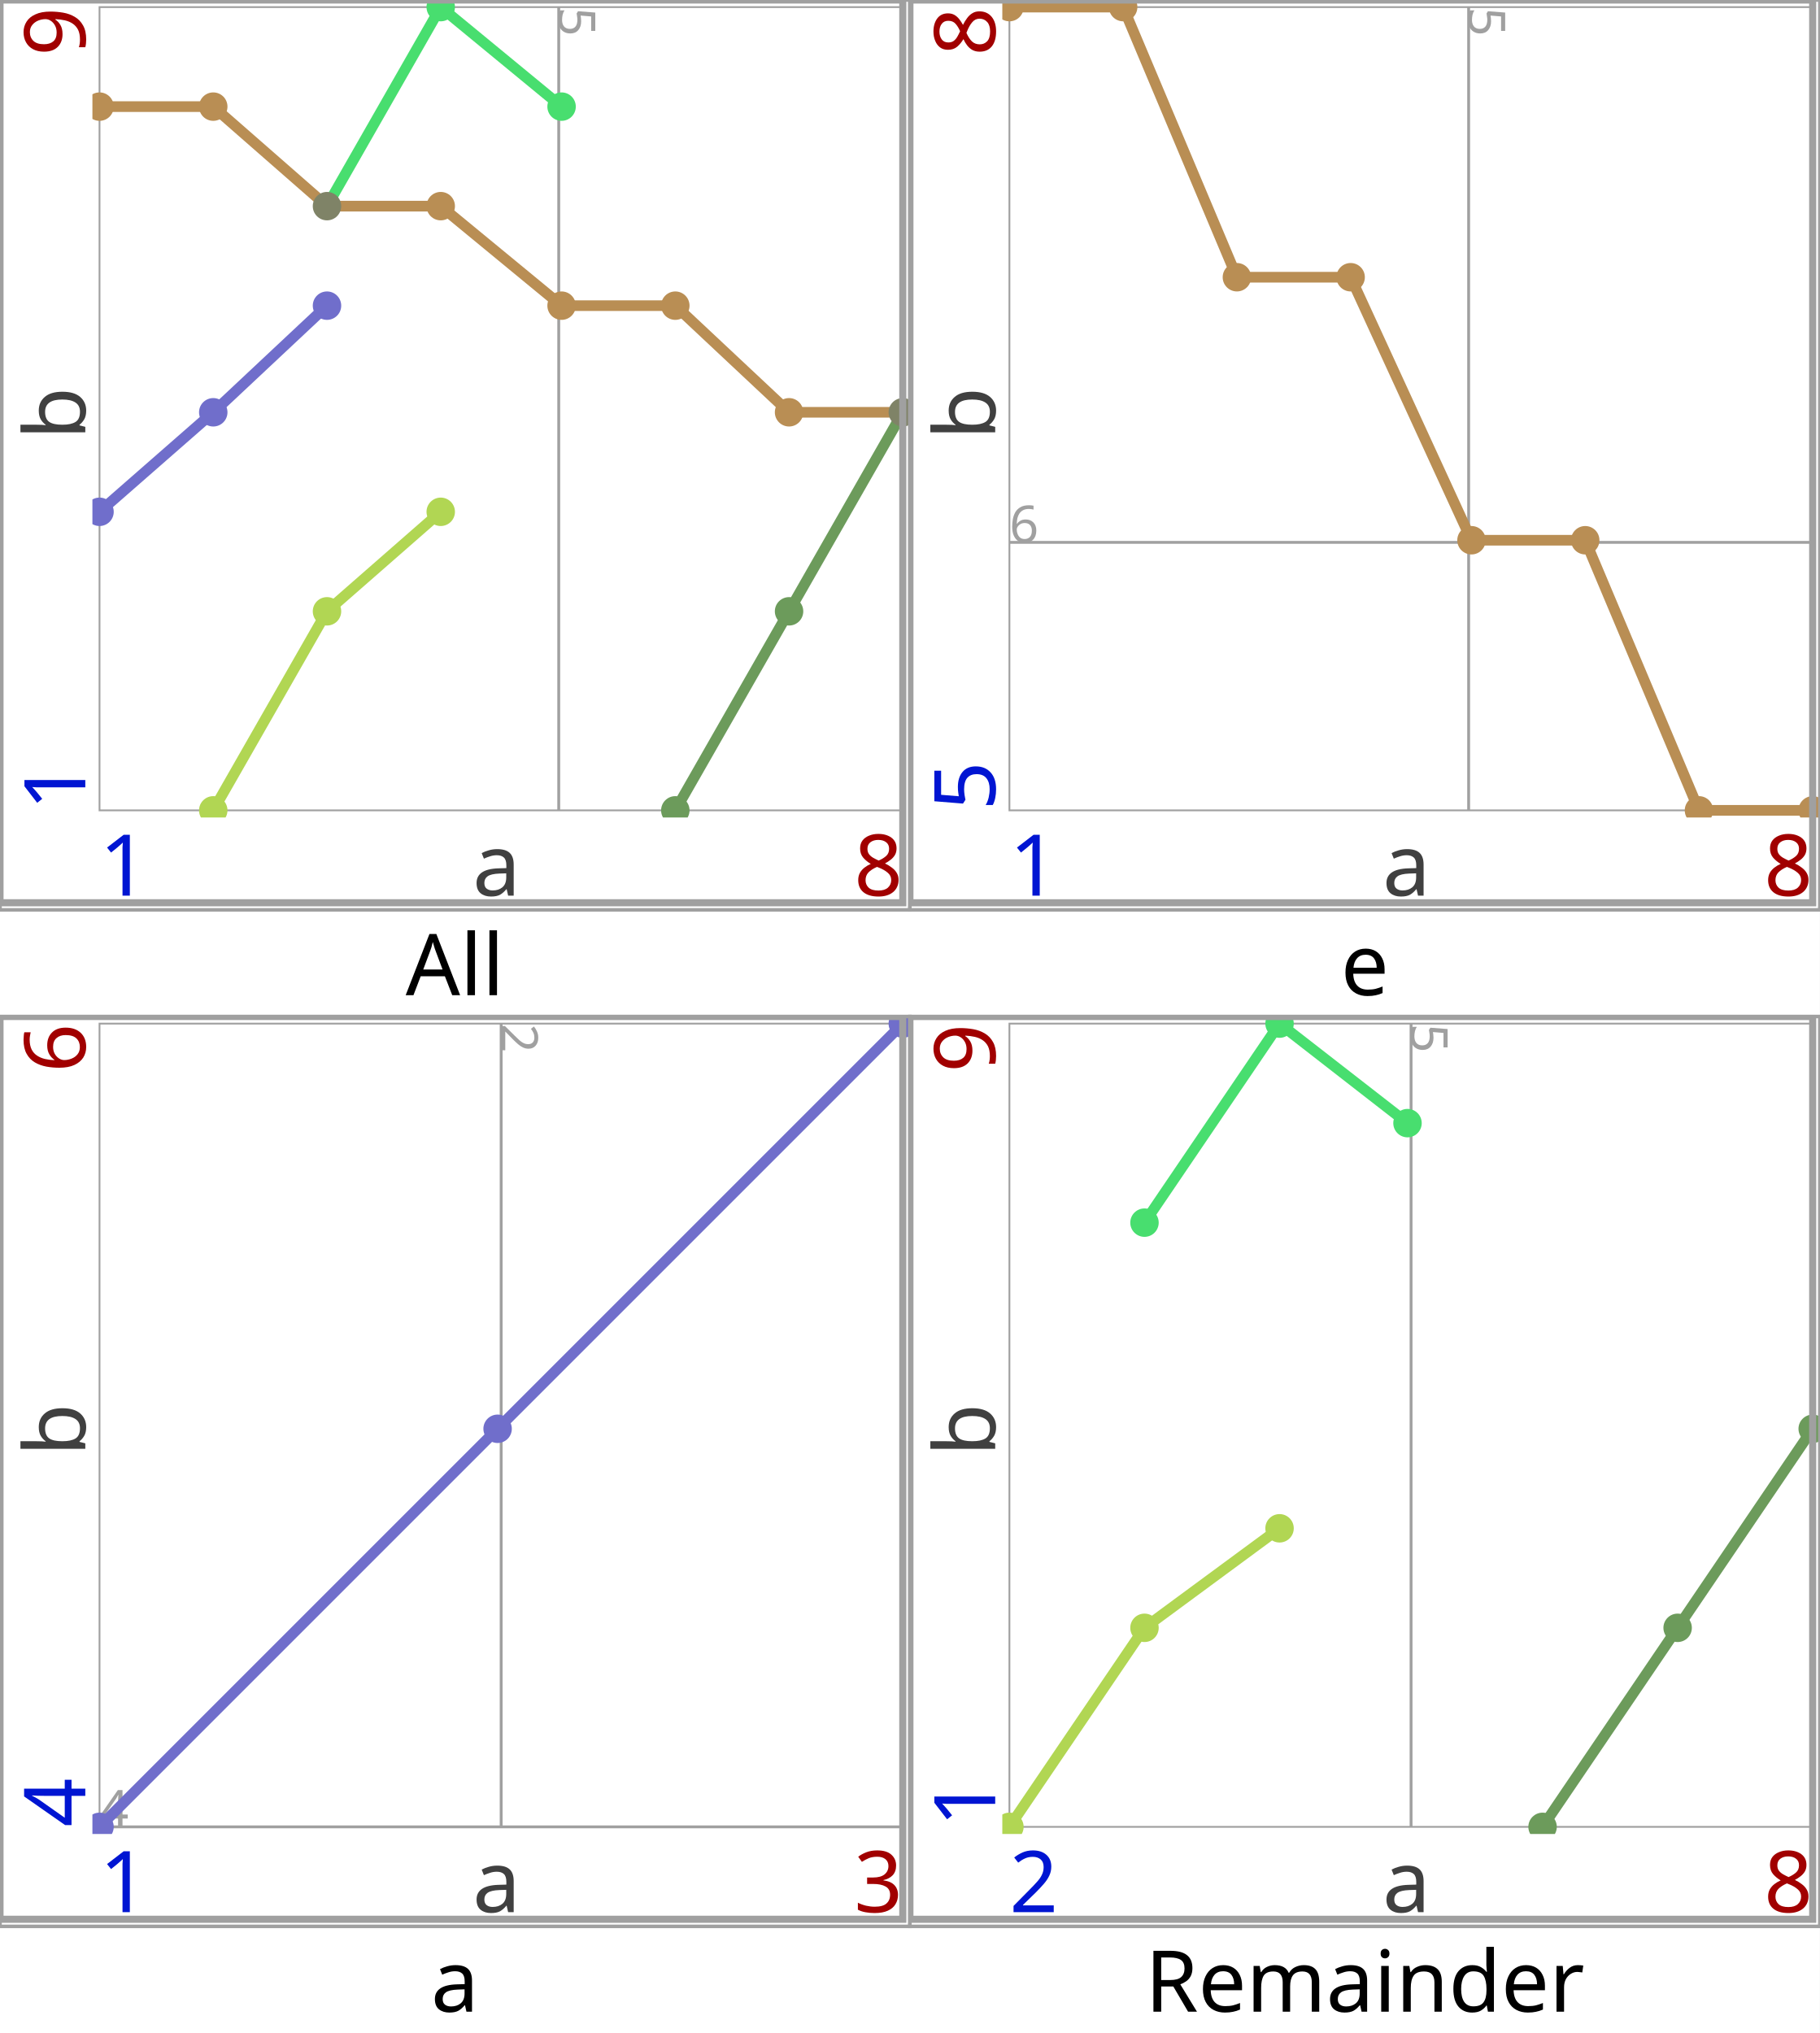
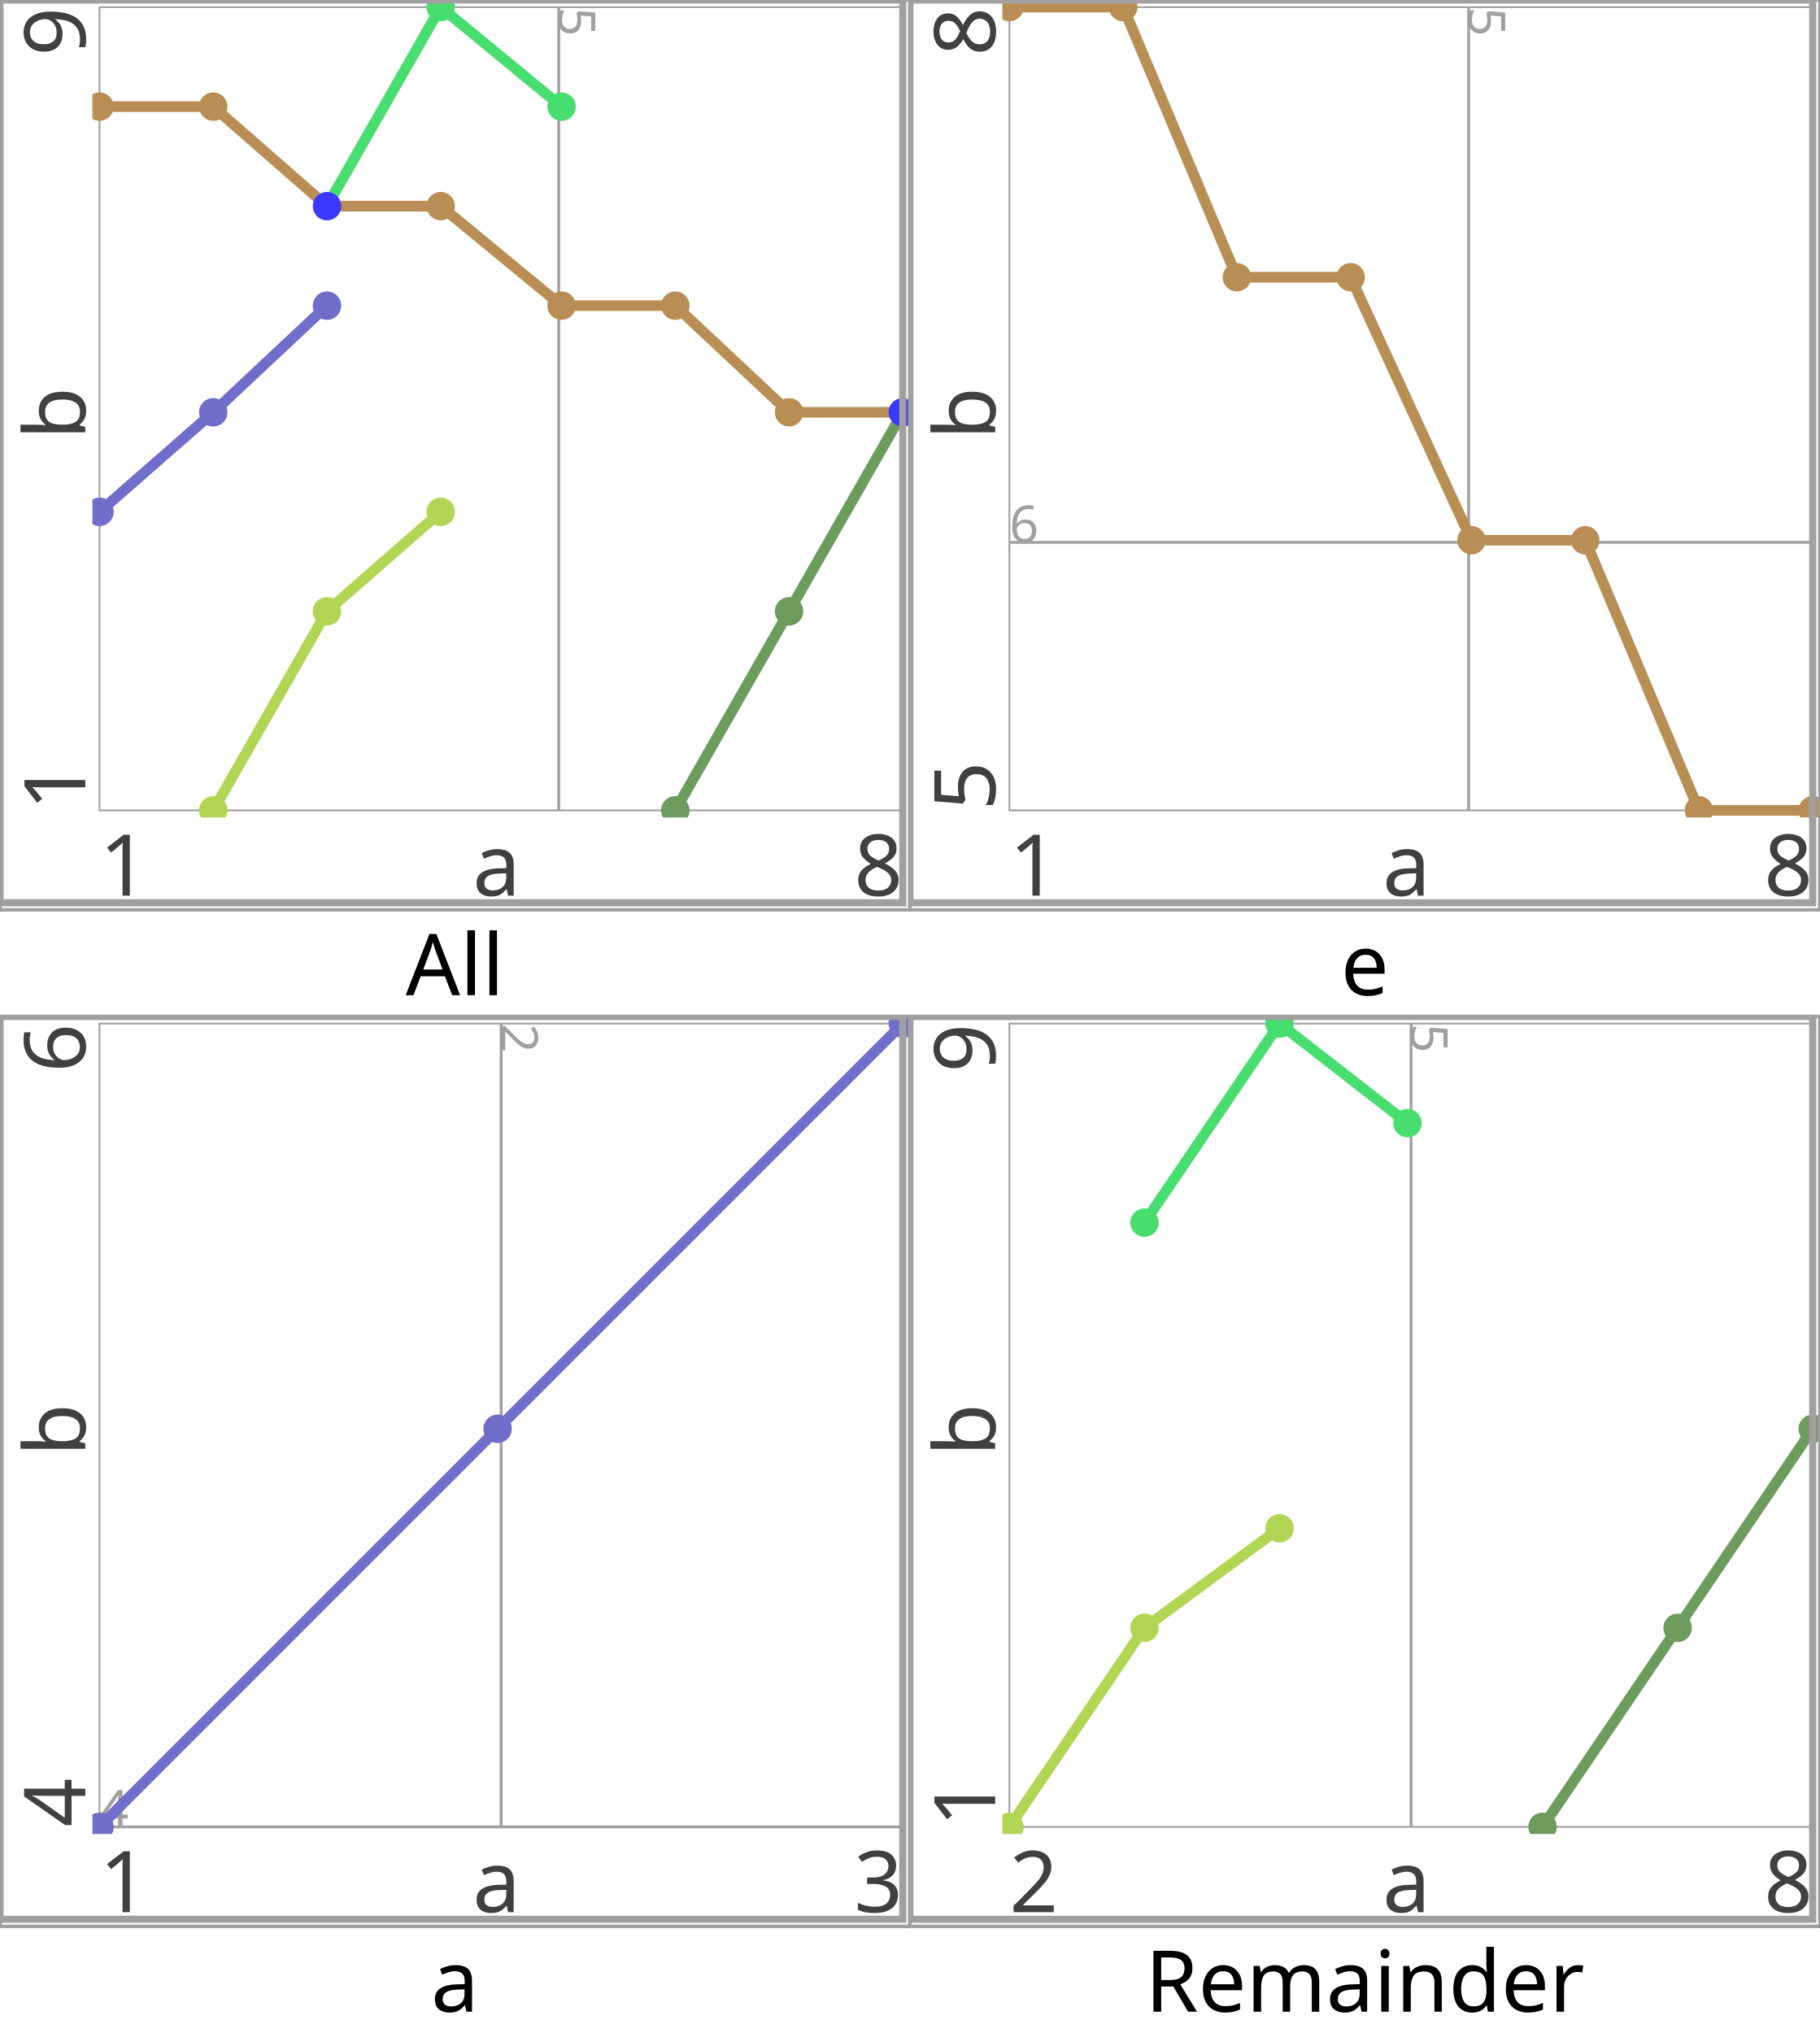
<svg xmlns="http://www.w3.org/2000/svg" id="smallp_TESTID" x="0" y="0" width="256" height="286" font-family="'Noto Sans', sans-serif">
  <rect width="256" height="286" x="0" y="0" fill="#ffffff" />
  <g transform="translate(0,0)">
    <svg id="xyp_TESTID" x="0" y="0" width="128" height="128" font-family="'Noto Sans', sans-serif">
      <defs>
        <clipPath id="plotClip-TESTID">
          <rect x="13" y="0" width="115" height="115" />
        </clipPath>
      </defs>
      <style> .circle-group-TESTID circle { r: 2.0px; } </style>
      <rect x="0" y="0" width="128" height="128" fill="#ffffff" stroke="#ffffff" />
-       <text x="14" text-anchor="start" y="126" font-family="'Noto Sans', sans-serif" fill="#0015D2" font-size="12px">1</text>
+       <text x="14" text-anchor="start" y="126" font-family="'Noto Sans', sans-serif" fill="#404040" font-size="12px">1</text>
      <text x="69.864" text-anchor="middle" y="126" font-family="'Noto Sans', sans-serif" fill="#404040" font-size="12px">a</text>
-       <text x="127" text-anchor="end" y="126" font-family="'Noto Sans', sans-serif" fill="#A10000" font-size="12px">8</text>
-       <text x="12" text-anchor="start" y="114" font-family="'Noto Sans', sans-serif" fill="#0015D2" font-size="12px" transform="rotate(270,12,114)">1</text>
+       <text x="127" text-anchor="end" y="126" font-family="'Noto Sans', sans-serif" fill="#404040" font-size="12px">8</text>
+       <text x="12" text-anchor="start" y="114" font-family="'Noto Sans', sans-serif" fill="#404040" font-size="12px" transform="rotate(270,12,114)">1</text>
      <text x="12" text-anchor="middle" y="58.136" font-family="'Noto Sans', sans-serif" fill="#404040" font-size="12px" transform="rotate(270,12,58.136)">b</text>
-       <text x="12" text-anchor="end" y="1" font-family="'Noto Sans', sans-serif" fill="#A10000" font-size="12px" transform="rotate(270,12,1)">9</text>
+       <text x="12" text-anchor="end" y="1" font-family="'Noto Sans', sans-serif" fill="#404040" font-size="12px" transform="rotate(270,12,1)">9</text>
      <line x1="78.6" y1="1" x2="78.6" y2="114" stroke="#a0a0a0" stroke-width="0.4" />
      <text x="78.6" text-anchor="start" y="1" font-family="'Noto Sans', sans-serif" fill="#a0a0a0" font-size="7.2px" transform="rotate(90,78.6,1)">5</text>
      <rect x="14" y="1" width="113" height="113" stroke="#a0a0a0" fill="none" stroke-width="0.25" />
      <g fill="none" stroke-width="1.5" stroke-dasharray="none">
        <path d="M 14 72 L 30 58 L 46 43" stroke="#706ecb" />
        <path d="M 14 15 L 30 15 L 46 29 L 62 29 L 79 43 L 95 43 L 111 58 L 127 58" stroke="#b98e54" />
        <path d="M 30 114 L 46 86 L 62 72" stroke="#b1d653" />
        <path d="M 46 29 L 62 1 L 79 15" stroke="#48de6f" />
        <path d="M 95 114 L 111 86 L 127 58" stroke="#6c9b5b" />
      </g>
      <g class="circle-group-TESTID" stroke="none" fill="#3939ff" clip-path="url(#plotClip-TESTID)">
        <circle cx="111" cy="58" fill="#b98e54" r="2.0" />
        <circle cx="111" cy="86" fill="#6c9b5b" r="2.0" />
-         <circle cx="127" cy="58" fill="#7f8367" r="2.0" />
+         <circle cx="127" cy="58" fill="#3939ff" r="2.0" />
        <circle cx="14" cy="15" fill="#b98e54" r="2.0" />
        <circle cx="14" cy="72" fill="#706ecb" r="2.0" />
        <circle cx="30" cy="114" fill="#b1d653" r="2.0" />
        <circle cx="30" cy="15" fill="#b98e54" r="2.0" />
        <circle cx="30" cy="58" fill="#706ecb" r="2.0" />
-         <circle cx="46" cy="29" fill="#7f8367" r="2.0" />
+         <circle cx="46" cy="29" fill="#3939ff" r="2.0" />
        <circle cx="46" cy="43" fill="#706ecb" r="2.0" />
        <circle cx="46" cy="86" fill="#b1d653" r="2.0" />
        <circle cx="62" cy="1" fill="#48de6f" r="2.0" />
        <circle cx="62" cy="29" fill="#b98e54" r="2.0" />
        <circle cx="62" cy="72" fill="#b1d653" r="2.0" />
        <circle cx="79" cy="15" fill="#48de6f" r="2.0" />
        <circle cx="79" cy="43" fill="#b98e54" r="2.0" />
        <circle cx="95" cy="114" fill="#6c9b5b" r="2.0" />
        <circle cx="95" cy="43" fill="#b98e54" r="2.0" />
      </g>
      <rect x="0" y="0" width="127" height="127" fill="none" stroke="#a0a0a0" stroke-width="1" />
    </svg>
  </g>
  <rect width="128" height="128" x="0" y="0" fill="none" stroke="#a0a0a0" stroke-width="0.5" />
  <text x="64.0" text-anchor="middle" y="140" font-family="'Noto Sans', sans-serif" fill="#000000" font-size="12px">All</text>
  <g transform="translate(128,0)">
    <svg id="xyp_TESTID" x="0" y="0" width="128" height="128" font-family="'Noto Sans', sans-serif">
      <defs>
        <clipPath id="plotClip-TESTID">
          <rect x="13" y="0" width="115" height="115" />
        </clipPath>
      </defs>
      <style> .circle-group-TESTID circle { r: 2.0px; } </style>
      <rect x="0" y="0" width="128" height="128" fill="#ffffff" stroke="#ffffff" />
-       <text x="14" text-anchor="start" y="126" font-family="'Noto Sans', sans-serif" fill="#0015D2" font-size="12px">1</text>
+       <text x="14" text-anchor="start" y="126" font-family="'Noto Sans', sans-serif" fill="#404040" font-size="12px">1</text>
      <text x="69.864" text-anchor="middle" y="126" font-family="'Noto Sans', sans-serif" fill="#404040" font-size="12px">a</text>
-       <text x="127" text-anchor="end" y="126" font-family="'Noto Sans', sans-serif" fill="#A10000" font-size="12px">8</text>
-       <text x="12" text-anchor="start" y="114" font-family="'Noto Sans', sans-serif" fill="#0015D2" font-size="12px" transform="rotate(270,12,114)">5</text>
+       <text x="127" text-anchor="end" y="126" font-family="'Noto Sans', sans-serif" fill="#404040" font-size="12px">8</text>
+       <text x="12" text-anchor="start" y="114" font-family="'Noto Sans', sans-serif" fill="#404040" font-size="12px" transform="rotate(270,12,114)">5</text>
      <text x="12" text-anchor="middle" y="58.136" font-family="'Noto Sans', sans-serif" fill="#404040" font-size="12px" transform="rotate(270,12,58.136)">b</text>
-       <text x="12" text-anchor="end" y="1" font-family="'Noto Sans', sans-serif" fill="#A10000" font-size="12px" transform="rotate(270,12,1)">8</text>
+       <text x="12" text-anchor="end" y="1" font-family="'Noto Sans', sans-serif" fill="#404040" font-size="12px" transform="rotate(270,12,1)">8</text>
      <line x1="78.6" y1="1" x2="78.6" y2="114" stroke="#a0a0a0" stroke-width="0.4" />
      <text x="78.6" text-anchor="start" y="1" font-family="'Noto Sans', sans-serif" fill="#a0a0a0" font-size="7.2px" transform="rotate(90,78.6,1)">5</text>
      <line x1="14" y1="76.3" x2="127" y2="76.3" stroke="#a0a0a0" stroke-width="0.4" />
      <text x="14" text-anchor="start" y="76.3" font-family="'Noto Sans', sans-serif" fill="#a0a0a0" font-size="7.2px">6</text>
      <rect x="14" y="1" width="113" height="113" stroke="#a0a0a0" fill="none" stroke-width="0.25" />
      <g fill="none" stroke-width="1.5" stroke-dasharray="none">
        <path d="M 14 1 L 30 1 L 46 39 L 62 39 L 79 76 L 95 76 L 111 114 L 127 114" stroke="#b98e54" />
      </g>
      <g class="circle-group-TESTID" stroke="none" fill="#3939ff" clip-path="url(#plotClip-TESTID)">
        <circle cx="111" cy="114" fill="#b98e54" r="2.0" />
        <circle cx="127" cy="114" fill="#b98e54" r="2.0" />
        <circle cx="14" cy="1" fill="#b98e54" r="2.0" />
        <circle cx="30" cy="1" fill="#b98e54" r="2.0" />
        <circle cx="46" cy="39" fill="#b98e54" r="2.0" />
        <circle cx="62" cy="39" fill="#b98e54" r="2.0" />
        <circle cx="79" cy="76" fill="#b98e54" r="2.0" />
        <circle cx="95" cy="76" fill="#b98e54" r="2.0" />
      </g>
      <rect x="0" y="0" width="127" height="127" fill="none" stroke="#a0a0a0" stroke-width="1" />
    </svg>
  </g>
  <rect width="128" height="128" x="128" y="0" fill="none" stroke="#a0a0a0" stroke-width="0.5" />
  <text x="192.0" text-anchor="middle" y="140" font-family="'Noto Sans', sans-serif" fill="#000000" font-size="12px">e</text>
  <g transform="translate(0,143)">
    <svg id="xyp_TESTID" x="0" y="0" width="128" height="128" font-family="'Noto Sans', sans-serif">
      <defs>
        <clipPath id="plotClip-TESTID">
          <rect x="13" y="0" width="115" height="115" />
        </clipPath>
      </defs>
      <style> .circle-group-TESTID circle { r: 2.0px; } </style>
      <rect x="0" y="0" width="128" height="128" fill="#ffffff" stroke="#ffffff" />
-       <text x="14" text-anchor="start" y="126" font-family="'Noto Sans', sans-serif" fill="#0015D2" font-size="12px">1</text>
+       <text x="14" text-anchor="start" y="126" font-family="'Noto Sans', sans-serif" fill="#404040" font-size="12px">1</text>
      <text x="69.864" text-anchor="middle" y="126" font-family="'Noto Sans', sans-serif" fill="#404040" font-size="12px">a</text>
-       <text x="127" text-anchor="end" y="126" font-family="'Noto Sans', sans-serif" fill="#A10000" font-size="12px">3</text>
-       <text x="12" text-anchor="start" y="114" font-family="'Noto Sans', sans-serif" fill="#0015D2" font-size="12px" transform="rotate(270,12,114)">4</text>
+       <text x="127" text-anchor="end" y="126" font-family="'Noto Sans', sans-serif" fill="#404040" font-size="12px">3</text>
+       <text x="12" text-anchor="start" y="114" font-family="'Noto Sans', sans-serif" fill="#404040" font-size="12px" transform="rotate(270,12,114)">4</text>
      <text x="12" text-anchor="middle" y="58.136" font-family="'Noto Sans', sans-serif" fill="#404040" font-size="12px" transform="rotate(270,12,58.136)">b</text>
-       <text x="12" text-anchor="end" y="1" font-family="'Noto Sans', sans-serif" fill="#A10000" font-size="12px" transform="rotate(270,12,1)">6</text>
+       <text x="12" text-anchor="end" y="1" font-family="'Noto Sans', sans-serif" fill="#404040" font-size="12px" transform="rotate(270,12,1)">6</text>
      <line x1="70.5" y1="1" x2="70.5" y2="114" stroke="#a0a0a0" stroke-width="0.4" />
      <text x="70.5" text-anchor="start" y="1" font-family="'Noto Sans', sans-serif" fill="#a0a0a0" font-size="7.2px" transform="rotate(90,70.5,1)">2</text>
      <line x1="14" y1="114.0" x2="127" y2="114.0" stroke="#a0a0a0" stroke-width="0.4" />
      <text x="14" text-anchor="start" y="114.0" font-family="'Noto Sans', sans-serif" fill="#a0a0a0" font-size="7.2px">4</text>
      <rect x="14" y="1" width="113" height="113" stroke="#a0a0a0" fill="none" stroke-width="0.25" />
      <g fill="none" stroke-width="1.5" stroke-dasharray="none">
        <path d="M 14 114 L 70 58 L 127 1" stroke="#706ecb" />
      </g>
      <g class="circle-group-TESTID" stroke="none" fill="#3939ff" clip-path="url(#plotClip-TESTID)">
        <circle cx="127" cy="1" fill="#706ecb" r="2.0" />
        <circle cx="14" cy="114" fill="#706ecb" r="2.0" />
        <circle cx="70" cy="58" fill="#706ecb" r="2.0" />
      </g>
      <rect x="0" y="0" width="127" height="127" fill="none" stroke="#a0a0a0" stroke-width="1" />
    </svg>
  </g>
  <rect width="128" height="128" x="0" y="143" fill="none" stroke="#a0a0a0" stroke-width="0.5" />
  <text x="64.0" text-anchor="middle" y="283" font-family="'Noto Sans', sans-serif" fill="#000000" font-size="12px">a</text>
  <g transform="translate(128,143)">
    <svg id="xyp_TESTID" x="0" y="0" width="128" height="128" font-family="'Noto Sans', sans-serif">
      <defs>
        <clipPath id="plotClip-TESTID">
          <rect x="13" y="0" width="115" height="115" />
        </clipPath>
      </defs>
      <style> .circle-group-TESTID circle { r: 2.0px; } </style>
      <rect x="0" y="0" width="128" height="128" fill="#ffffff" stroke="#ffffff" />
-       <text x="14" text-anchor="start" y="126" font-family="'Noto Sans', sans-serif" fill="#0015D2" font-size="12px">2</text>
+       <text x="14" text-anchor="start" y="126" font-family="'Noto Sans', sans-serif" fill="#404040" font-size="12px">2</text>
      <text x="69.864" text-anchor="middle" y="126" font-family="'Noto Sans', sans-serif" fill="#404040" font-size="12px">a</text>
-       <text x="127" text-anchor="end" y="126" font-family="'Noto Sans', sans-serif" fill="#A10000" font-size="12px">8</text>
-       <text x="12" text-anchor="start" y="114" font-family="'Noto Sans', sans-serif" fill="#0015D2" font-size="12px" transform="rotate(270,12,114)">1</text>
+       <text x="127" text-anchor="end" y="126" font-family="'Noto Sans', sans-serif" fill="#404040" font-size="12px">8</text>
+       <text x="12" text-anchor="start" y="114" font-family="'Noto Sans', sans-serif" fill="#404040" font-size="12px" transform="rotate(270,12,114)">1</text>
      <text x="12" text-anchor="middle" y="58.136" font-family="'Noto Sans', sans-serif" fill="#404040" font-size="12px" transform="rotate(270,12,58.136)">b</text>
-       <text x="12" text-anchor="end" y="1" font-family="'Noto Sans', sans-serif" fill="#A10000" font-size="12px" transform="rotate(270,12,1)">9</text>
+       <text x="12" text-anchor="end" y="1" font-family="'Noto Sans', sans-serif" fill="#404040" font-size="12px" transform="rotate(270,12,1)">9</text>
      <line x1="70.5" y1="1" x2="70.5" y2="114" stroke="#a0a0a0" stroke-width="0.4" />
      <text x="70.5" text-anchor="start" y="1" font-family="'Noto Sans', sans-serif" fill="#a0a0a0" font-size="7.2px" transform="rotate(90,70.5,1)">5</text>
      <rect x="14" y="1" width="113" height="113" stroke="#a0a0a0" fill="none" stroke-width="0.25" />
      <g fill="none" stroke-width="1.5" stroke-dasharray="none">
        <path d="M 14 114 L 33 86 L 52 72" stroke="#b1d653" />
        <path d="M 33 29 L 52 1 L 70 15" stroke="#48de6f" />
        <path d="M 89 114 L 108 86 L 127 58" stroke="#6c9b5b" />
      </g>
      <g class="circle-group-TESTID" stroke="none" fill="#3939ff" clip-path="url(#plotClip-TESTID)">
        <circle cx="108" cy="86" fill="#6c9b5b" r="2.0" />
        <circle cx="127" cy="58" fill="#6c9b5b" r="2.0" />
        <circle cx="14" cy="114" fill="#b1d653" r="2.0" />
        <circle cx="33" cy="29" fill="#48de6f" r="2.0" />
        <circle cx="33" cy="86" fill="#b1d653" r="2.0" />
        <circle cx="52" cy="1" fill="#48de6f" r="2.0" />
        <circle cx="52" cy="72" fill="#b1d653" r="2.0" />
        <circle cx="70" cy="15" fill="#48de6f" r="2.0" />
        <circle cx="89" cy="114" fill="#6c9b5b" r="2.0" />
      </g>
      <rect x="0" y="0" width="127" height="127" fill="none" stroke="#a0a0a0" stroke-width="1" />
    </svg>
  </g>
  <rect width="128" height="128" x="128" y="143" fill="none" stroke="#a0a0a0" stroke-width="0.5" />
  <text x="192.0" text-anchor="middle" y="283" font-family="'Noto Sans', sans-serif" fill="#000000" font-size="12px">Remainder</text>
</svg>
